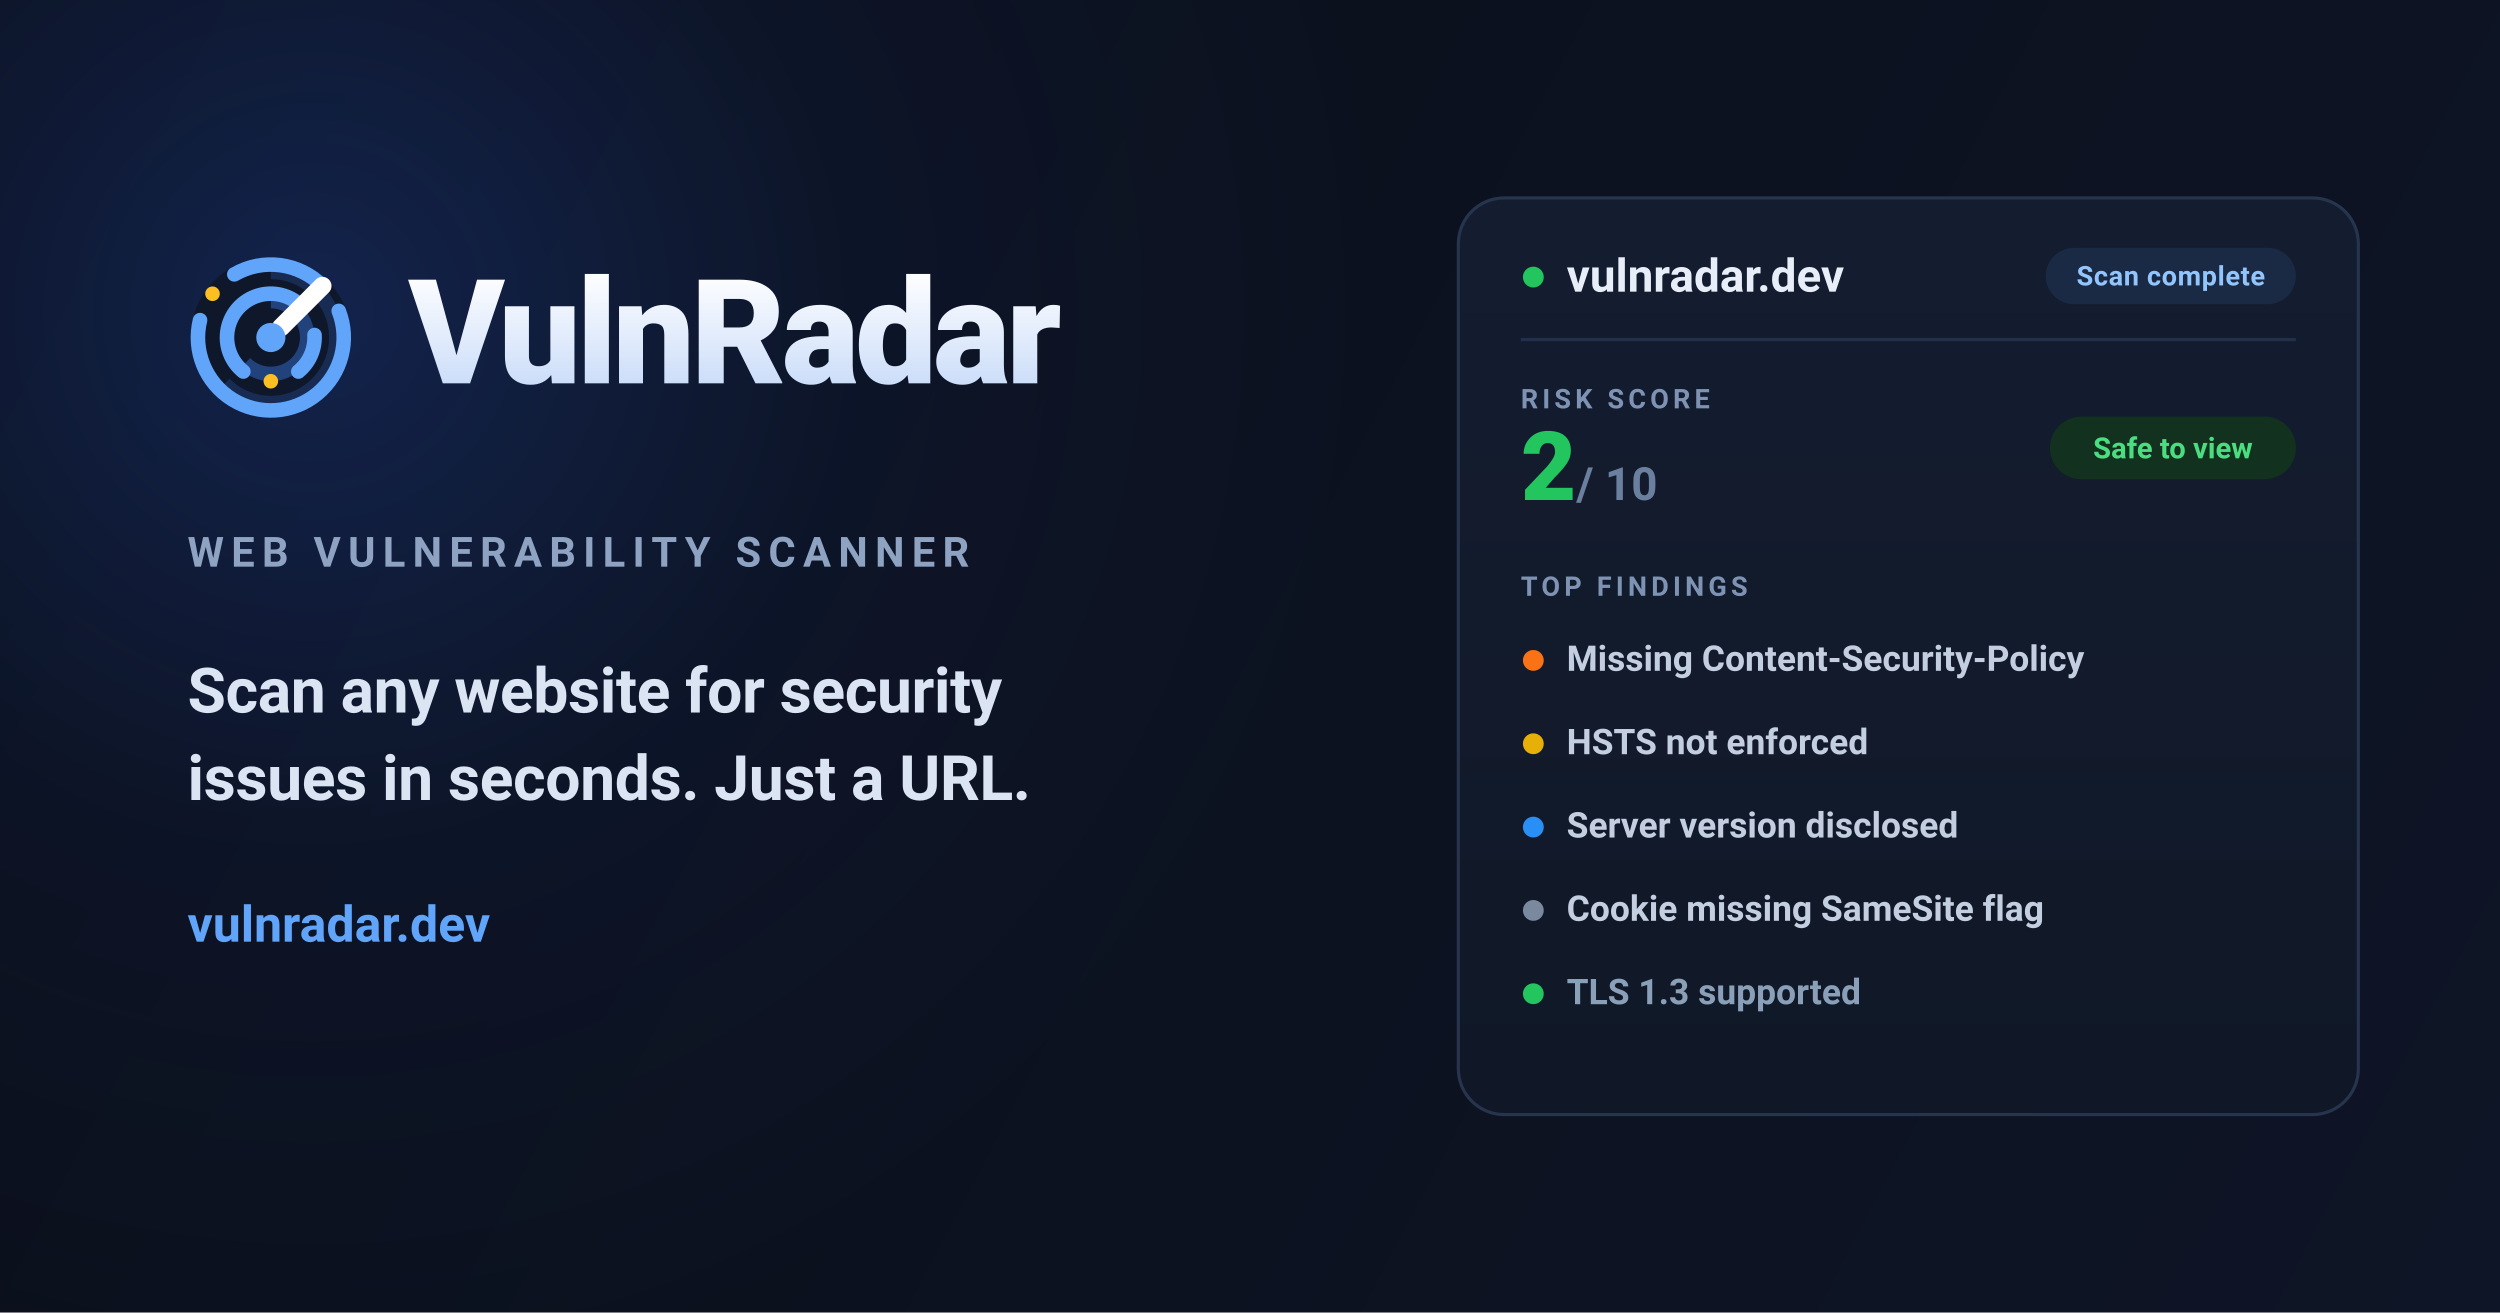
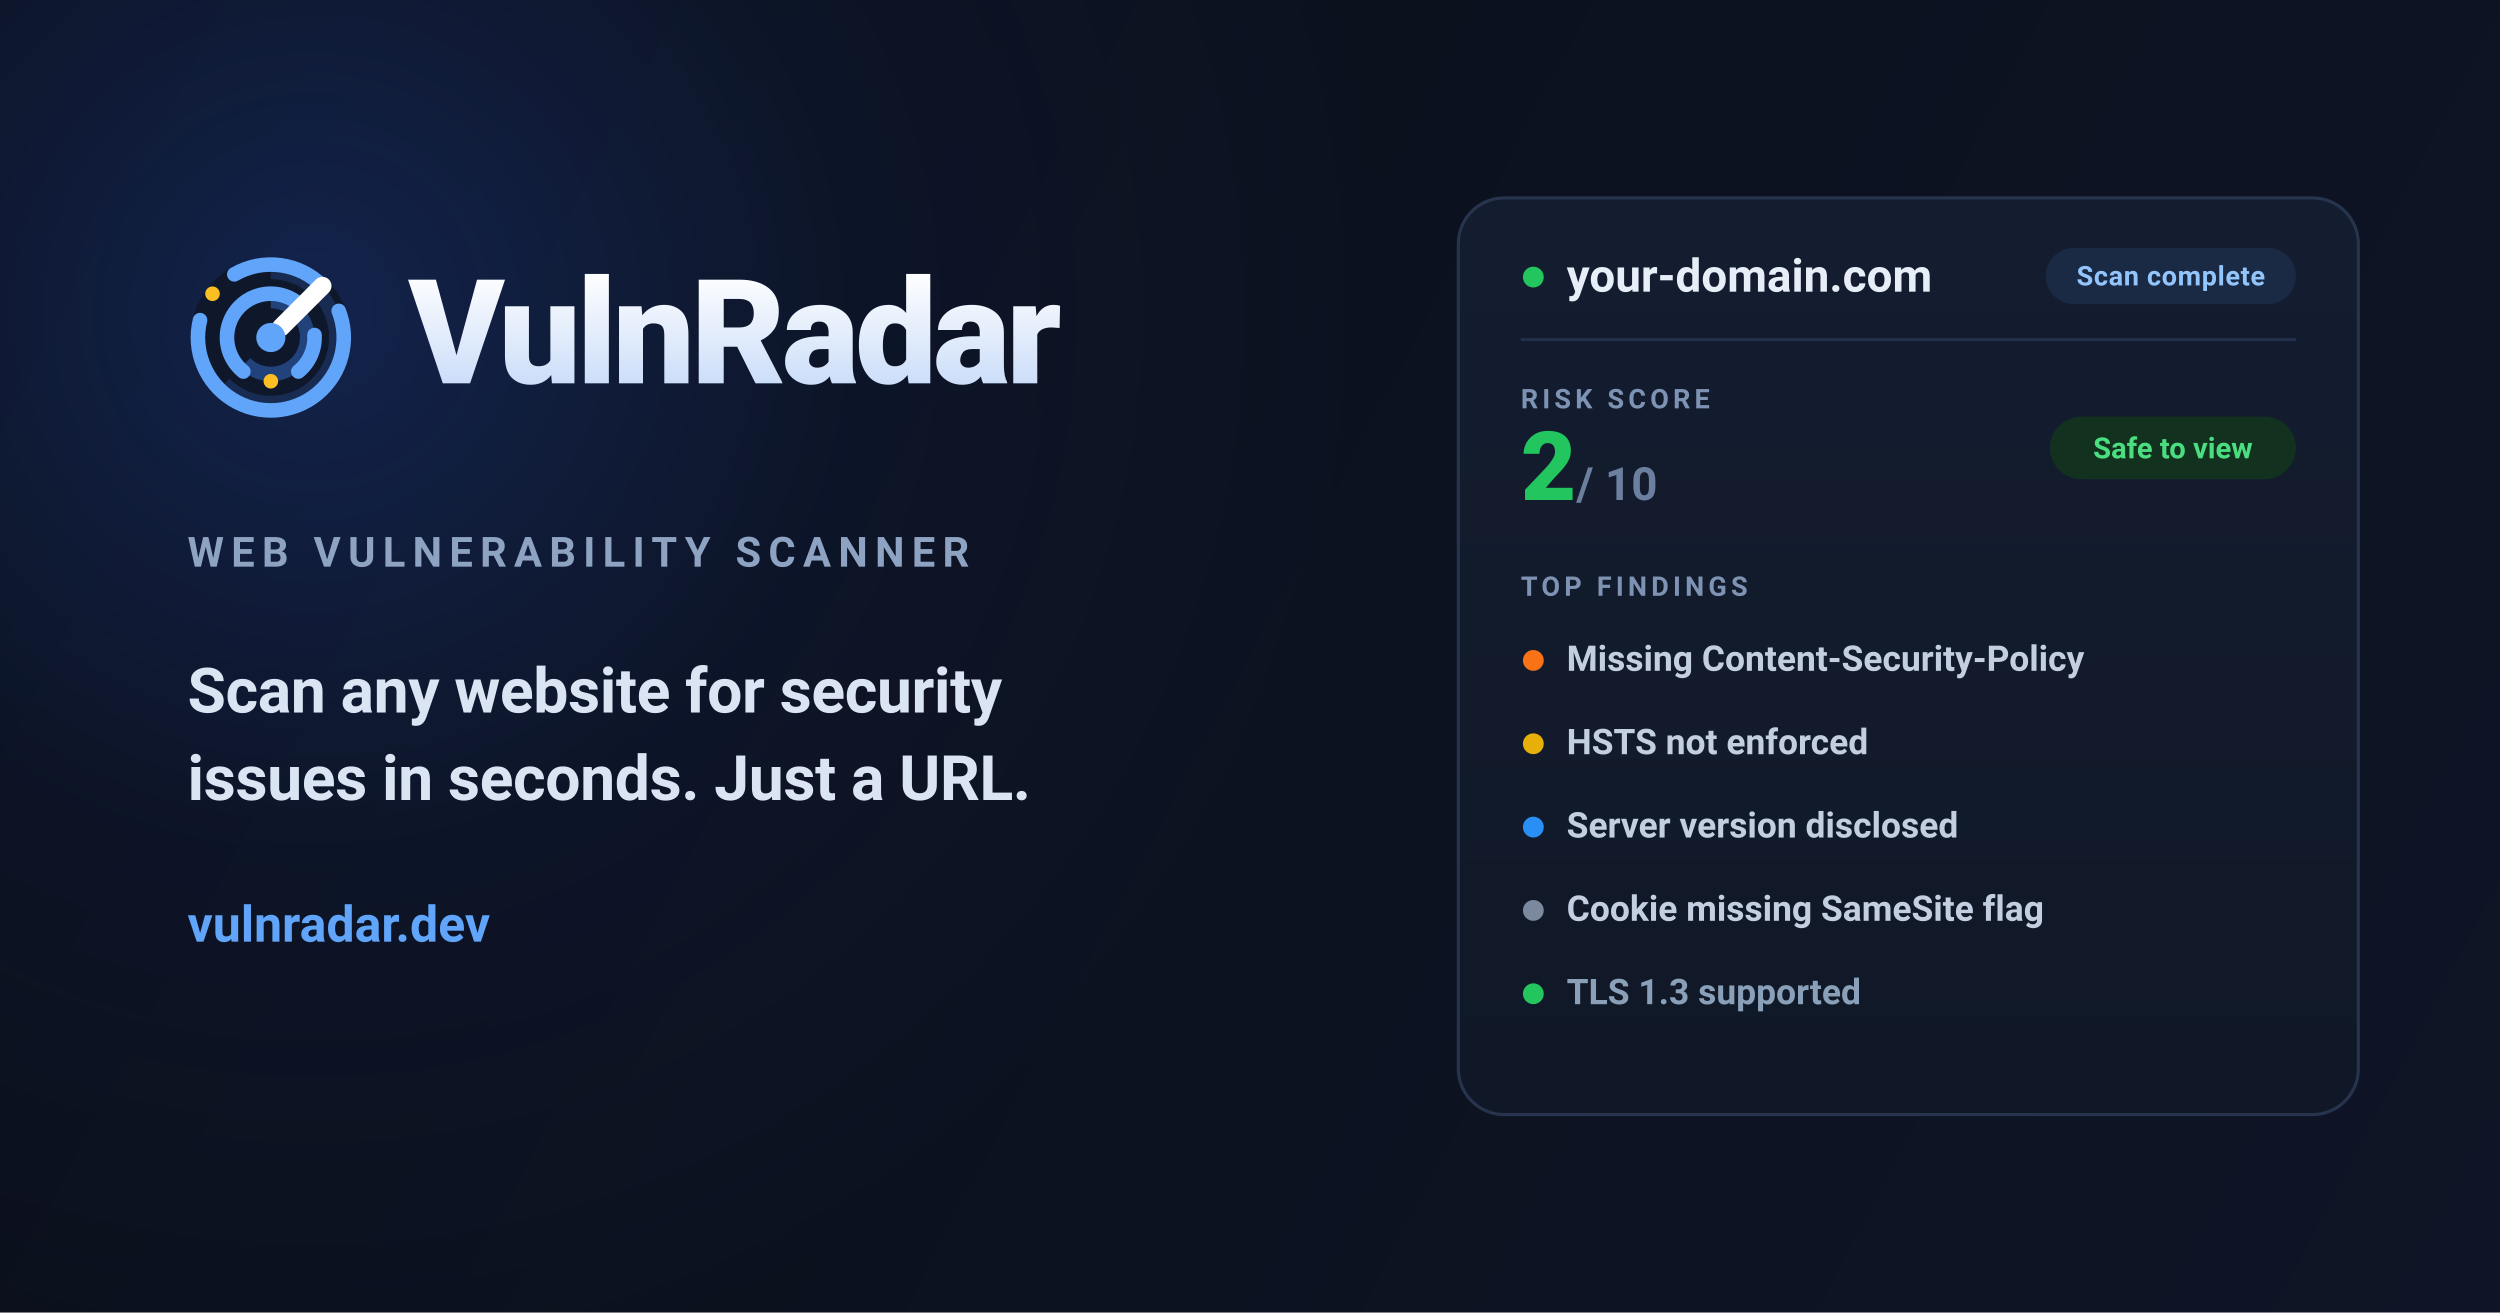
<svg xmlns="http://www.w3.org/2000/svg" width="1200" height="630" viewBox="0 0 1200 630">
  <defs>
    <linearGradient id="bg" x1="0" y1="0" x2="1200" y2="630" gradientUnits="userSpaceOnUse">
      <stop offset="0" stop-color="#0a0e18" />
      <stop offset="1" stop-color="#0e1526" />
    </linearGradient>
    <radialGradient id="glow" cx="150" cy="150" r="520" gradientUnits="userSpaceOnUse">
      <stop offset="0" stop-color="#2f6bff" stop-opacity="0.22" />
      <stop offset="0.5" stop-color="#2f6bff" stop-opacity="0.05" />
      <stop offset="1" stop-color="#2f6bff" stop-opacity="0" />
    </radialGradient>
    <linearGradient id="wordmark" x1="0" y1="130" x2="0" y2="205" gradientUnits="userSpaceOnUse">
      <stop offset="0" stop-color="#ffffff" />
      <stop offset="1" stop-color="#b9d1f7" />
    </linearGradient>
    <linearGradient id="cardTop" x1="700" y1="95" x2="700" y2="535" gradientUnits="userSpaceOnUse">
      <stop offset="0" stop-color="#141d30" />
      <stop offset="1" stop-color="#101827" />
    </linearGradient>
  </defs>
  <rect width="1200" height="630" fill="url(#bg)" />
  <rect width="1200" height="630" fill="url(#glow)" />
  <g transform="translate(88 120) scale(3.5)">
    <circle cx="12" cy="12" r="11" fill="#0f172a" />
    <path d="M12 2a10 10 0 1 1-7.07 17.07l1.41-1.41A8 8 0 1 0 12 4V2z" fill="#3b82f6" opacity="0.2" />
    <path d="M12 6a6 6 0 1 1-4.24 10.24l1.41-1.41A4 4 0 1 0 12 8V6z" fill="#3b82f6" opacity="0.4" />
    <g fill="none" stroke="#60a5fa" stroke-width="2" stroke-linecap="round" stroke-linejoin="round">
      <path d="M19.07 4.93A10 10 0 0 0 6.99 3.34" />
      <path d="M2.29 9.62A10 10 0 1 0 21.31 8.35" />
      <path d="M16.24 7.76A6 6 0 1 0 8.23 16.67" />
      <path d="M17.99 11.66A6 6 0 0 1 15.77 16.67" />
      <path d="m13.41 10.59 5.66-5.66" stroke="#ffffff" stroke-width="2.5" />
      <circle cx="12" cy="12" r="2" fill="#60a5fa" stroke="none" />
      <circle cx="4" cy="6" r="1" fill="#fbbf24" stroke="none" />
      <circle cx="12" cy="18" r="1" fill="#fbbf24" stroke="none" />
    </g>
  </g>
  <text x="196" y="184" font-family="system-ui, -apple-system, 'Segoe UI', Roboto, Helvetica, Arial, sans-serif" font-size="70" font-weight="800" letter-spacing="-2" fill="url(#wordmark)">VulnRadar</text>
  <text x="90" y="272" font-family="system-ui, -apple-system, 'Segoe UI', Roboto, Helvetica, Arial, sans-serif" font-size="20" font-weight="600" letter-spacing="3.5" fill="#8ea3c2">WEB VULNERABILITY SCANNER</text>
  <text x="90" y="342" font-family="system-ui, -apple-system, 'Segoe UI', Roboto, Helvetica, Arial, sans-serif" font-size="30" font-weight="600" letter-spacing="-0.2" fill="#dbe4f2">Scan any website for security</text>
  <text x="90" y="384" font-family="system-ui, -apple-system, 'Segoe UI', Roboto, Helvetica, Arial, sans-serif" font-size="30" font-weight="600" letter-spacing="-0.2" fill="#dbe4f2">issues in seconds. Just a URL.</text>
  <text x="90" y="452" font-family="system-ui, -apple-system, 'Segoe UI', Roboto, Helvetica, Arial, sans-serif" font-size="24" font-weight="700" fill="#60a5fa">vulnradar.dev</text>
  <rect x="700" y="95" width="432" height="440" rx="22" fill="url(#cardTop)" stroke="#26344d" stroke-width="1.5" />
  <circle cx="736" cy="133" r="5" fill="#22c55e" />
-   <text x="752" y="140" font-family="system-ui, -apple-system, 'Segoe UI', Roboto, Helvetica, Arial, sans-serif" font-size="22" font-weight="700" fill="#e8eef8">vulnradar.dev</text>
+   <text x="752" y="140" font-family="system-ui, -apple-system, 'Segoe UI', Roboto, Helvetica, Arial, sans-serif" font-size="22" font-weight="700" fill="#e8eef8">your-domain.com</text>
  <rect x="982" y="119" width="120" height="27" rx="13.5" fill="#1b2a44" />
  <text x="1042" y="137" text-anchor="middle" font-family="system-ui, -apple-system, 'Segoe UI', Roboto, Helvetica, Arial, sans-serif" font-size="13" font-weight="600" letter-spacing="0.3" fill="#93c5fd">Scan complete</text>
  <line x1="730" y1="163" x2="1102" y2="163" stroke="#22304a" stroke-width="1.5" />
  <text x="730" y="196" font-family="system-ui, -apple-system, 'Segoe UI', Roboto, Helvetica, Arial, sans-serif" font-size="13" font-weight="700" letter-spacing="2" fill="#7e93b4">RISK SCORE</text>
  <text x="730" y="240" font-family="system-ui, -apple-system, 'Segoe UI', Roboto, Helvetica, Arial, sans-serif" font-size="46" font-weight="800" fill="#22c55e">2<tspan font-size="22" font-weight="600" fill="#6b7f9e"> / 10</tspan>
  </text>
  <rect x="984" y="200" width="118" height="30" rx="15" fill="#12321f" />
  <text x="1043" y="220" text-anchor="middle" font-family="system-ui, -apple-system, 'Segoe UI', Roboto, Helvetica, Arial, sans-serif" font-size="14" font-weight="700" fill="#4ade80">Safe to view</text>
  <text x="730" y="286" font-family="system-ui, -apple-system, 'Segoe UI', Roboto, Helvetica, Arial, sans-serif" font-size="13" font-weight="700" letter-spacing="2" fill="#7e93b4">TOP FINDINGS</text>
  <g font-family="system-ui, -apple-system, 'Segoe UI', Roboto, Helvetica, Arial, sans-serif" font-size="17" font-weight="600" fill="#c3cfe0">
    <circle cx="736" cy="317" r="5" fill="#f97316" />
    <text x="752" y="322">Missing Content-Security-Policy</text>
    <circle cx="736" cy="357" r="5" fill="#e7b008" />
    <text x="752" y="362">HSTS not enforced</text>
    <circle cx="736" cy="397" r="5" fill="#2a8ff4" />
    <text x="752" y="402">Server version disclosed</text>
    <circle cx="736" cy="437" r="5" fill="#7b899e" />
    <text x="752" y="442">Cookie missing SameSite flag</text>
    <circle cx="736" cy="477" r="5" fill="#22c55e" />
    <text x="752" y="482" fill="#8aa0b8">TLS 1.3 supported</text>
  </g>
</svg>
